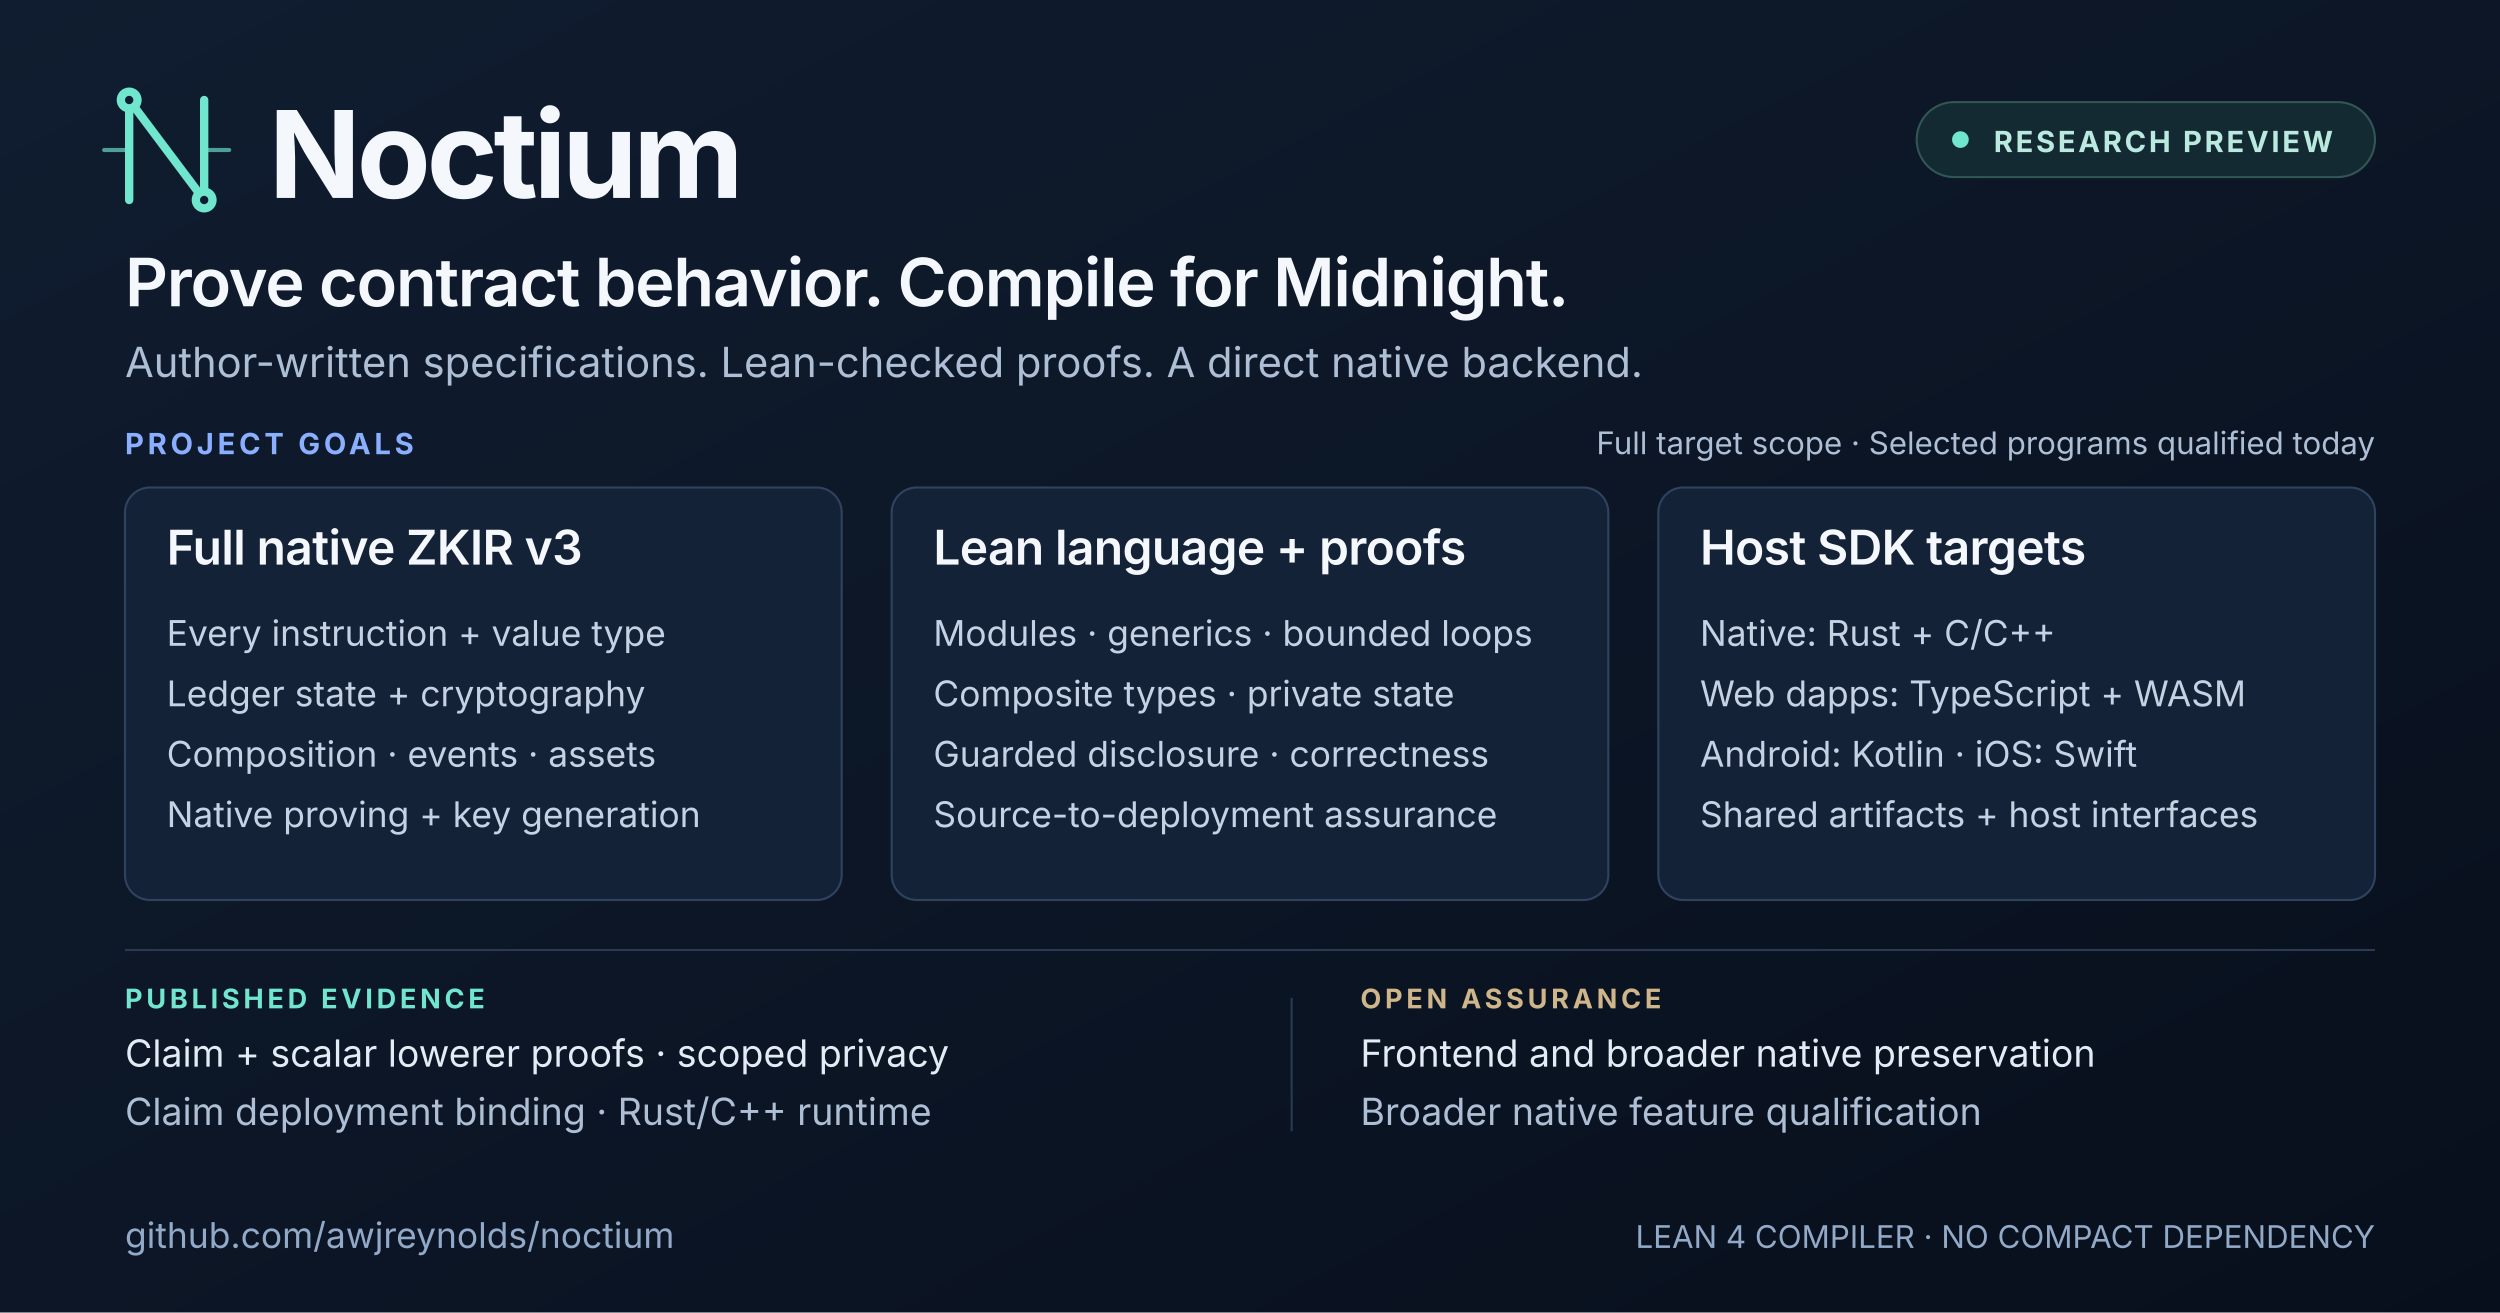
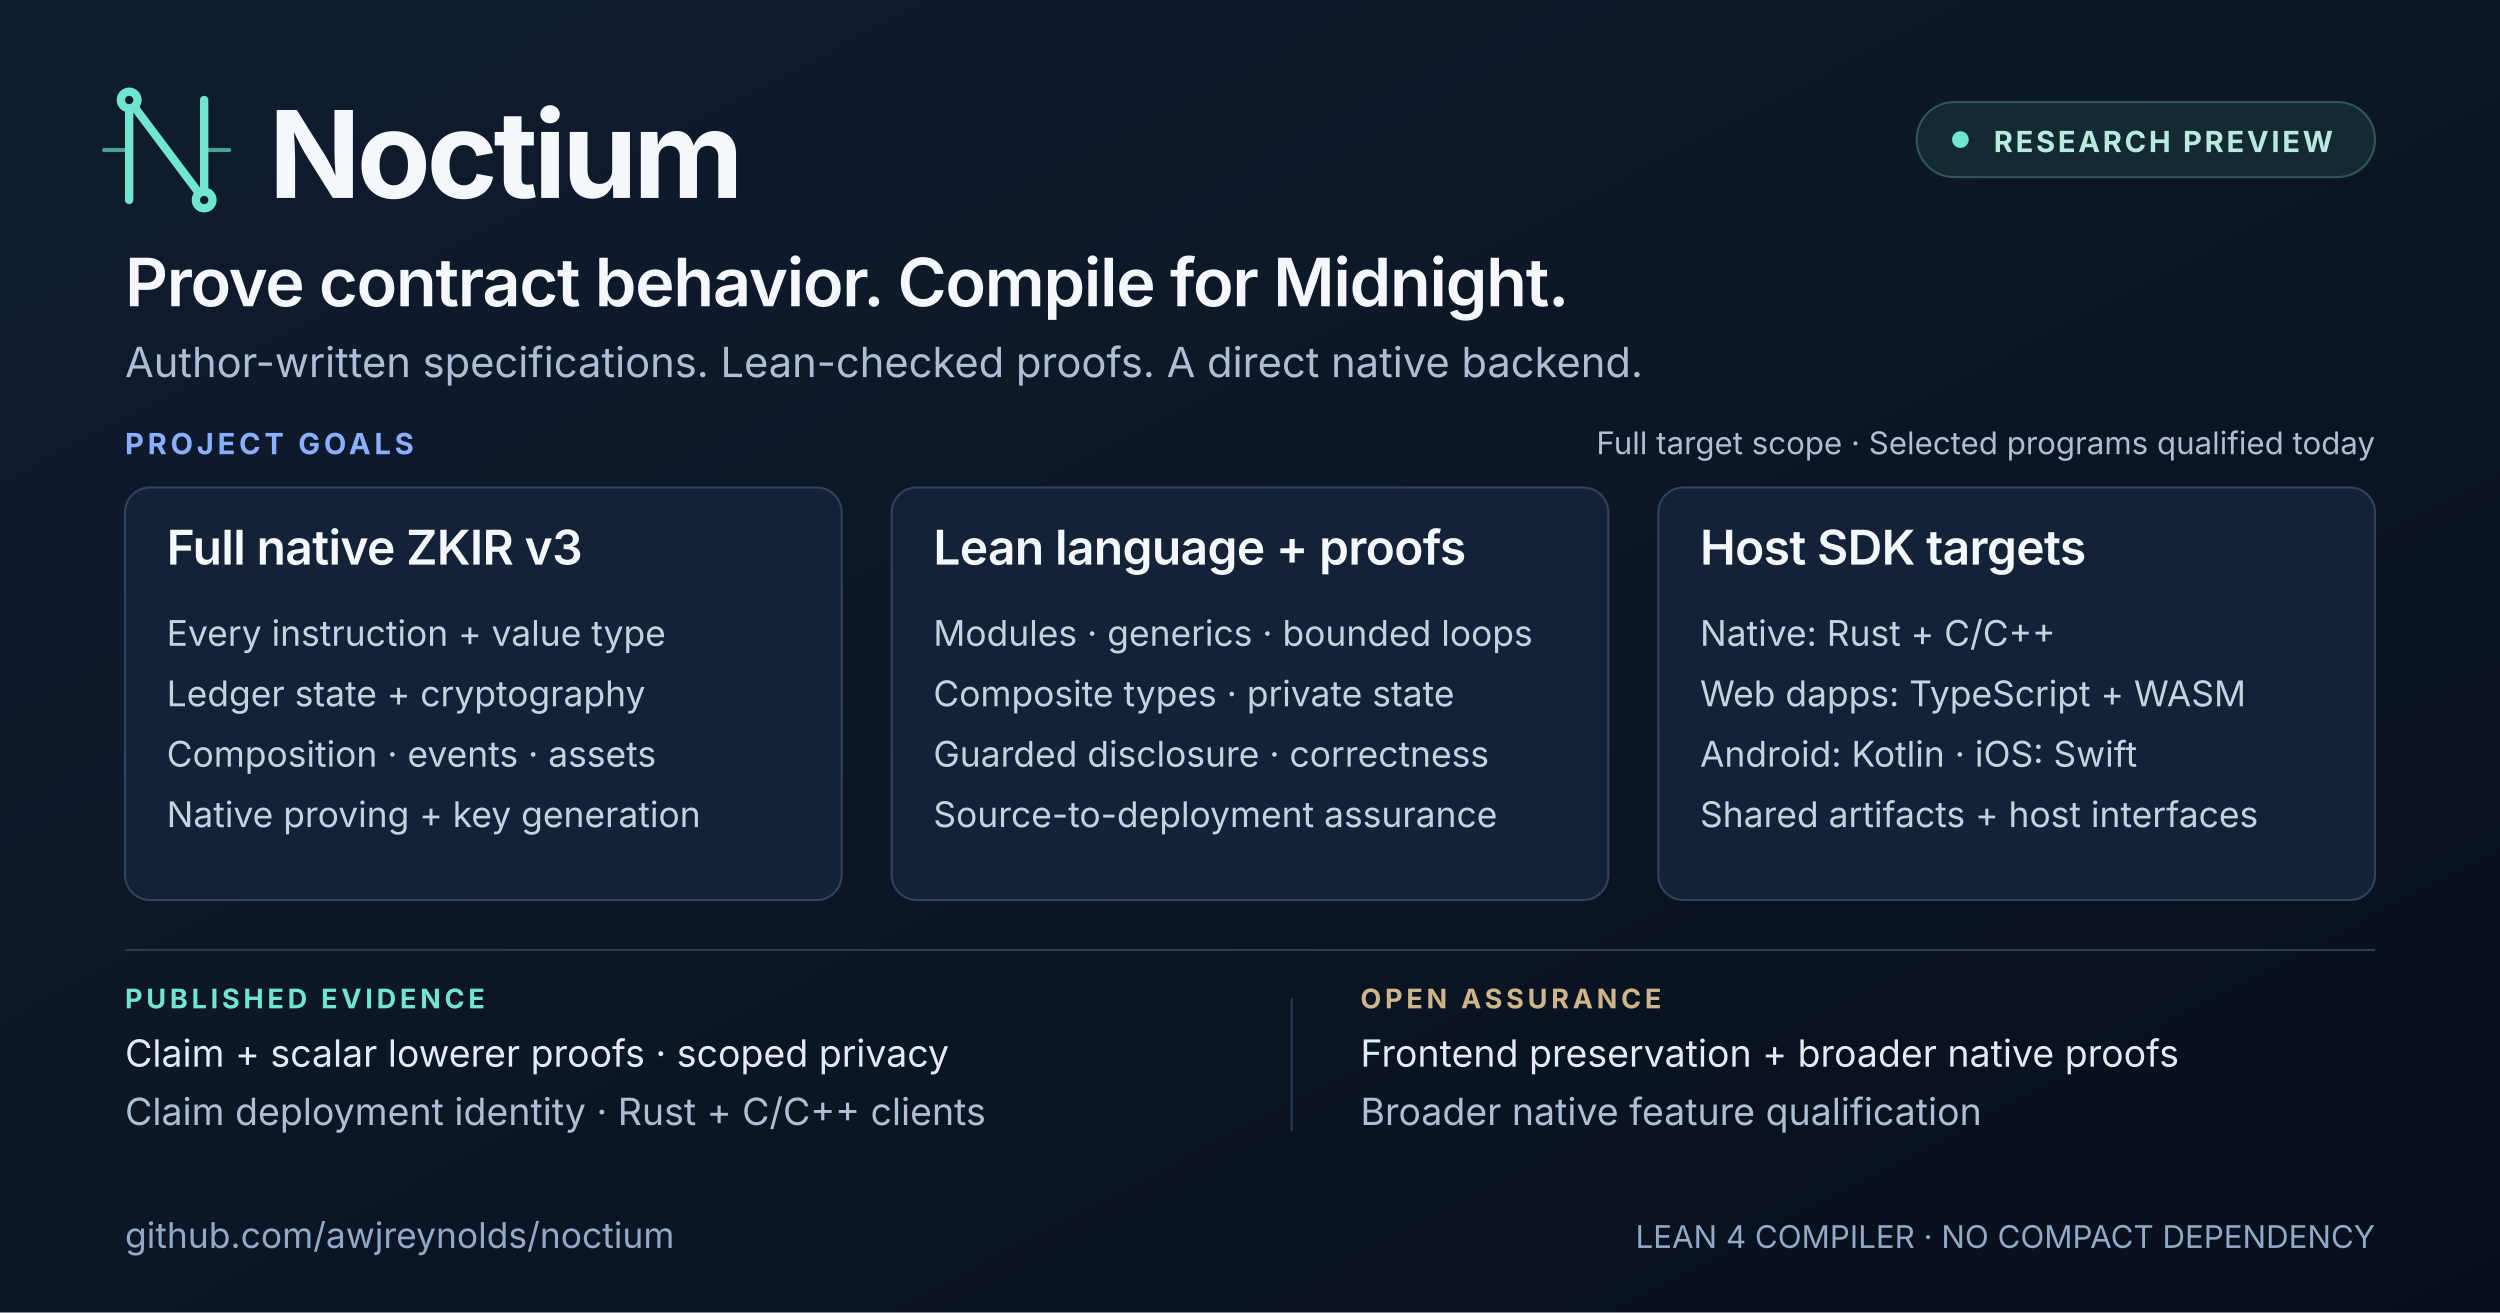
<svg xmlns="http://www.w3.org/2000/svg" width="1200" height="630" viewBox="0 0 1200 630" role="img" aria-labelledby="title description">
  <defs>
    <linearGradient id="background" x1="0" y1="0" x2="1" y2="1">
      <stop offset="0" stop-color="#101D30" />
      <stop offset="1" stop-color="#080F1C" />
    </linearGradient>
    <linearGradient id="accent" x1="0" y1="0" x2="1" y2="0">
      <stop offset="0" stop-color="#70E6CF" />
      <stop offset="1" stop-color="#8BAFFF" />
    </linearGradient>
  </defs>
  <rect width="1200" height="630" fill="url(#background)" />
  <path d="M0 2H1200" stroke="url(#accent)" stroke-width="4" />
  <g stroke="#70E6CF" stroke-width="4" fill="none" stroke-linecap="round" stroke-linejoin="round">
    <path d="M62 96V48L98 96V48" />
    <path d="M50 72H62M98 72H110" stroke-width="2" opacity="0.65" />
    <circle cx="62" cy="48" r="4" fill="#101D30" />
    <circle cx="98" cy="96" r="4" fill="#101D30" />
  </g>
  <g font-family="Inter, Arial, Helvetica, sans-serif">
    <text x="129" y="95" fill="#F4F7FC" font-size="58" font-weight="700" letter-spacing="-2">Noctium</text>
    <rect x="920" y="49" width="220" height="36" rx="18" fill="#142A32" stroke="#315654" />
    <circle cx="941" cy="67" r="4" fill="#70E6CF" />
    <text x="957" y="73" fill="#B9E9DF" font-size="14" font-weight="700" letter-spacing="1.3">RESEARCH PREVIEW</text>
    <text x="60" y="147" fill="#F4F7FC" font-size="32" font-weight="600" letter-spacing="-0.6">Prove contract behavior. Compile for Midnight.</text>
    <text x="60" y="181" fill="#AEBFD5" font-size="20">Author-written specifications. Lean-checked proofs. A direct native backend.</text>
    <text x="60" y="218" fill="#8BAFFF" font-size="14" font-weight="700" letter-spacing="1.8">PROJECT GOALS</text>
    <text x="1140" y="218" fill="#AEBFD5" font-size="15" text-anchor="end">Full target scope · Selected programs qualified today</text>
    <g fill="#132236" stroke="#30435E">
      <rect x="60" y="234" width="344" height="198" rx="12" />
      <rect x="428" y="234" width="344" height="198" rx="12" />
      <rect x="796" y="234" width="344" height="198" rx="12" />
    </g>
    <g fill="#F4F7FC" font-size="23" font-weight="600" letter-spacing="-0.3">
      <text x="80" y="271">Full native ZKIR v3</text>
      <text x="448" y="271">Lean language + proofs</text>
      <text x="816" y="271">Host SDK targets</text>
    </g>
    <g fill="#C5D2E4" font-size="17">
      <text x="80" y="310">Every instruction + value type</text>
      <text x="80" y="339">Ledger state + cryptography</text>
      <text x="80" y="368">Composition · events · assets</text>
      <text x="80" y="397">Native proving + key generation</text>
      <text x="448" y="310">Modules · generics · bounded loops</text>
      <text x="448" y="339">Composite types · private state</text>
      <text x="448" y="368">Guarded disclosure · correctness</text>
      <text x="448" y="397">Source-to-deployment assurance</text>
      <text x="816" y="310">Native: Rust + C/C++</text>
      <text x="816" y="339">Web dapps: TypeScript + WASM</text>
      <text x="816" y="368">Android: Kotlin · iOS: Swift</text>
      <text x="816" y="397">Shared artifacts + host interfaces</text>
    </g>
    <path d="M60 456H1140" stroke="#293A52" />
    <text x="60" y="484" fill="#70E6CF" font-size="13" font-weight="700" letter-spacing="1.8">PUBLISHED EVIDENCE</text>
    <text x="60" y="512" fill="#E3EBF5" font-size="18">Claim + scalar lowerer proofs · scoped privacy</text>
-     <text x="60" y="540" fill="#AEBFD5" font-size="18">Claim deployment binding · Rust/C++ runtime</text>
+     <text x="60" y="540" fill="#AEBFD5" font-size="18">Claim deployment identity · Rust + C/C++ clients</text>
    <path d="M620 479V543" stroke="#293A52" />
    <text x="653" y="484" fill="#CFB58A" font-size="13" font-weight="700" letter-spacing="1.8">OPEN ASSURANCE</text>
-     <text x="653" y="512" fill="#E3EBF5" font-size="18">Frontend and broader native preservation</text>
+     <text x="653" y="512" fill="#E3EBF5" font-size="18">Frontend preservation + broader native proofs</text>
    <text x="653" y="540" fill="#AEBFD5" font-size="18">Broader native feature qualification</text>
    <text x="60" y="599" fill="#92A9C7" font-size="17">github.com/awjreynolds/noctium</text>
    <text x="1140" y="599" fill="#92A9C7" font-size="15" text-anchor="end">LEAN 4 COMPILER · NO COMPACT DEPENDENCY</text>
  </g>
</svg>
